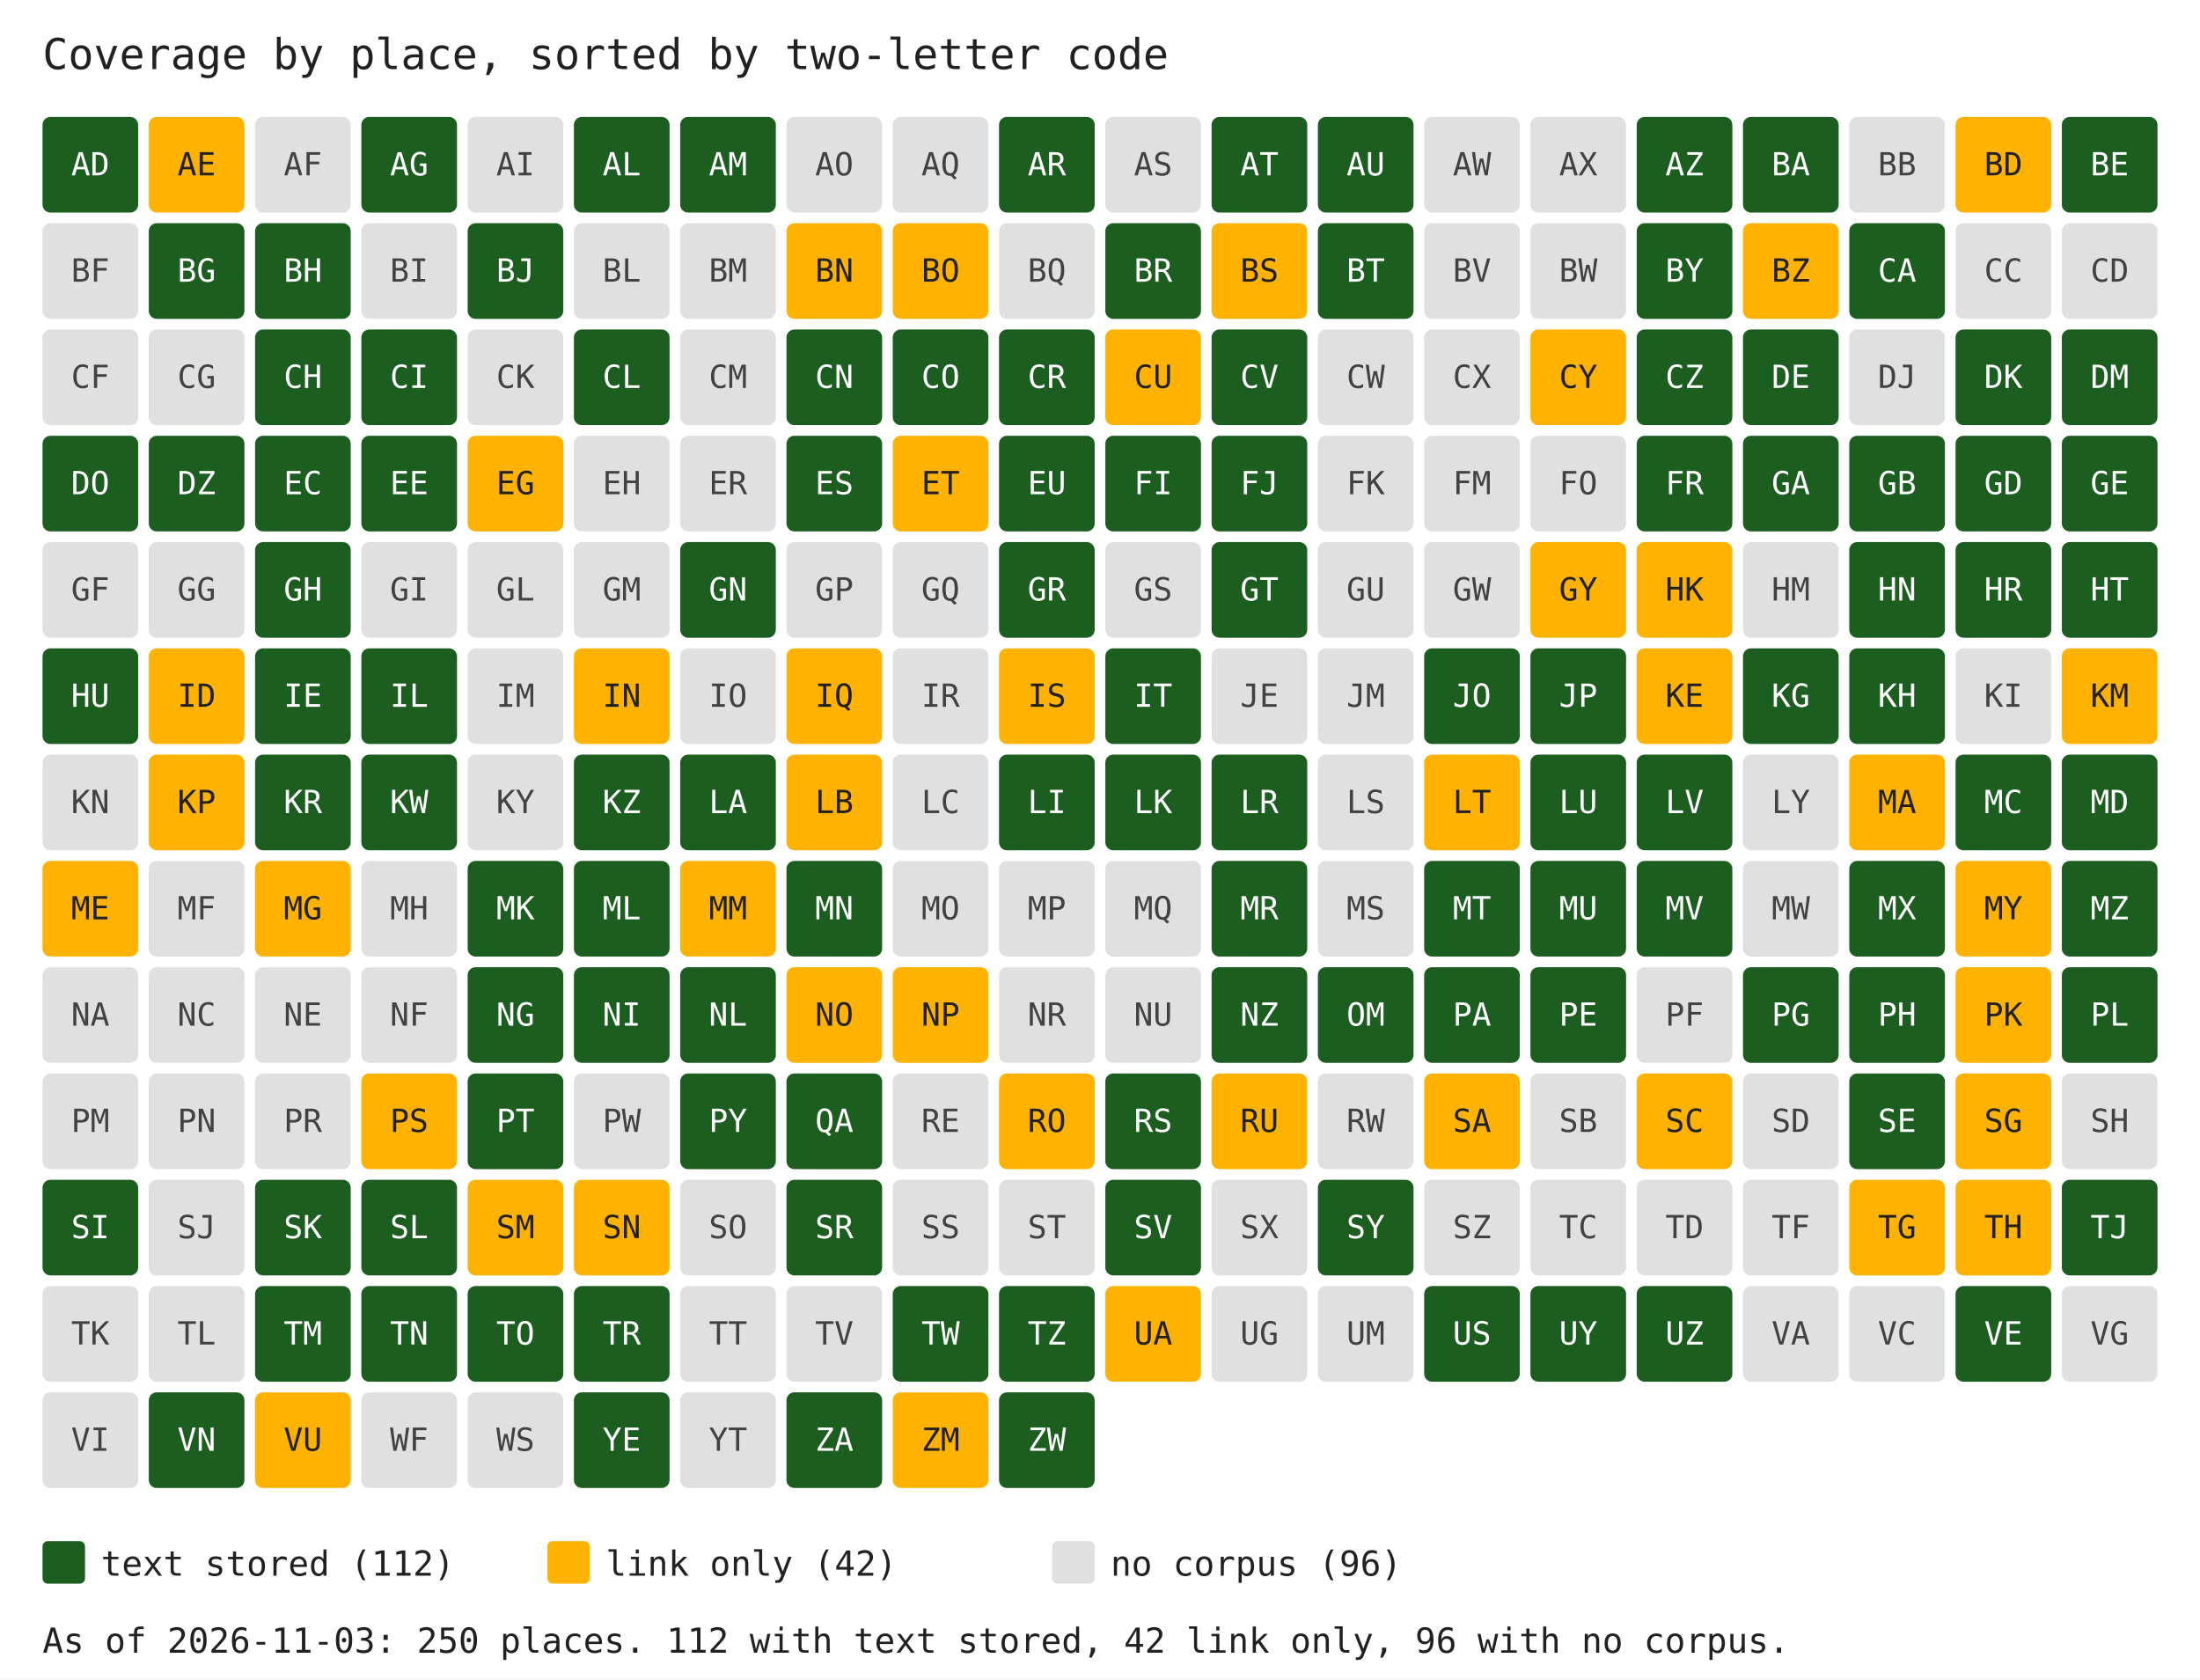
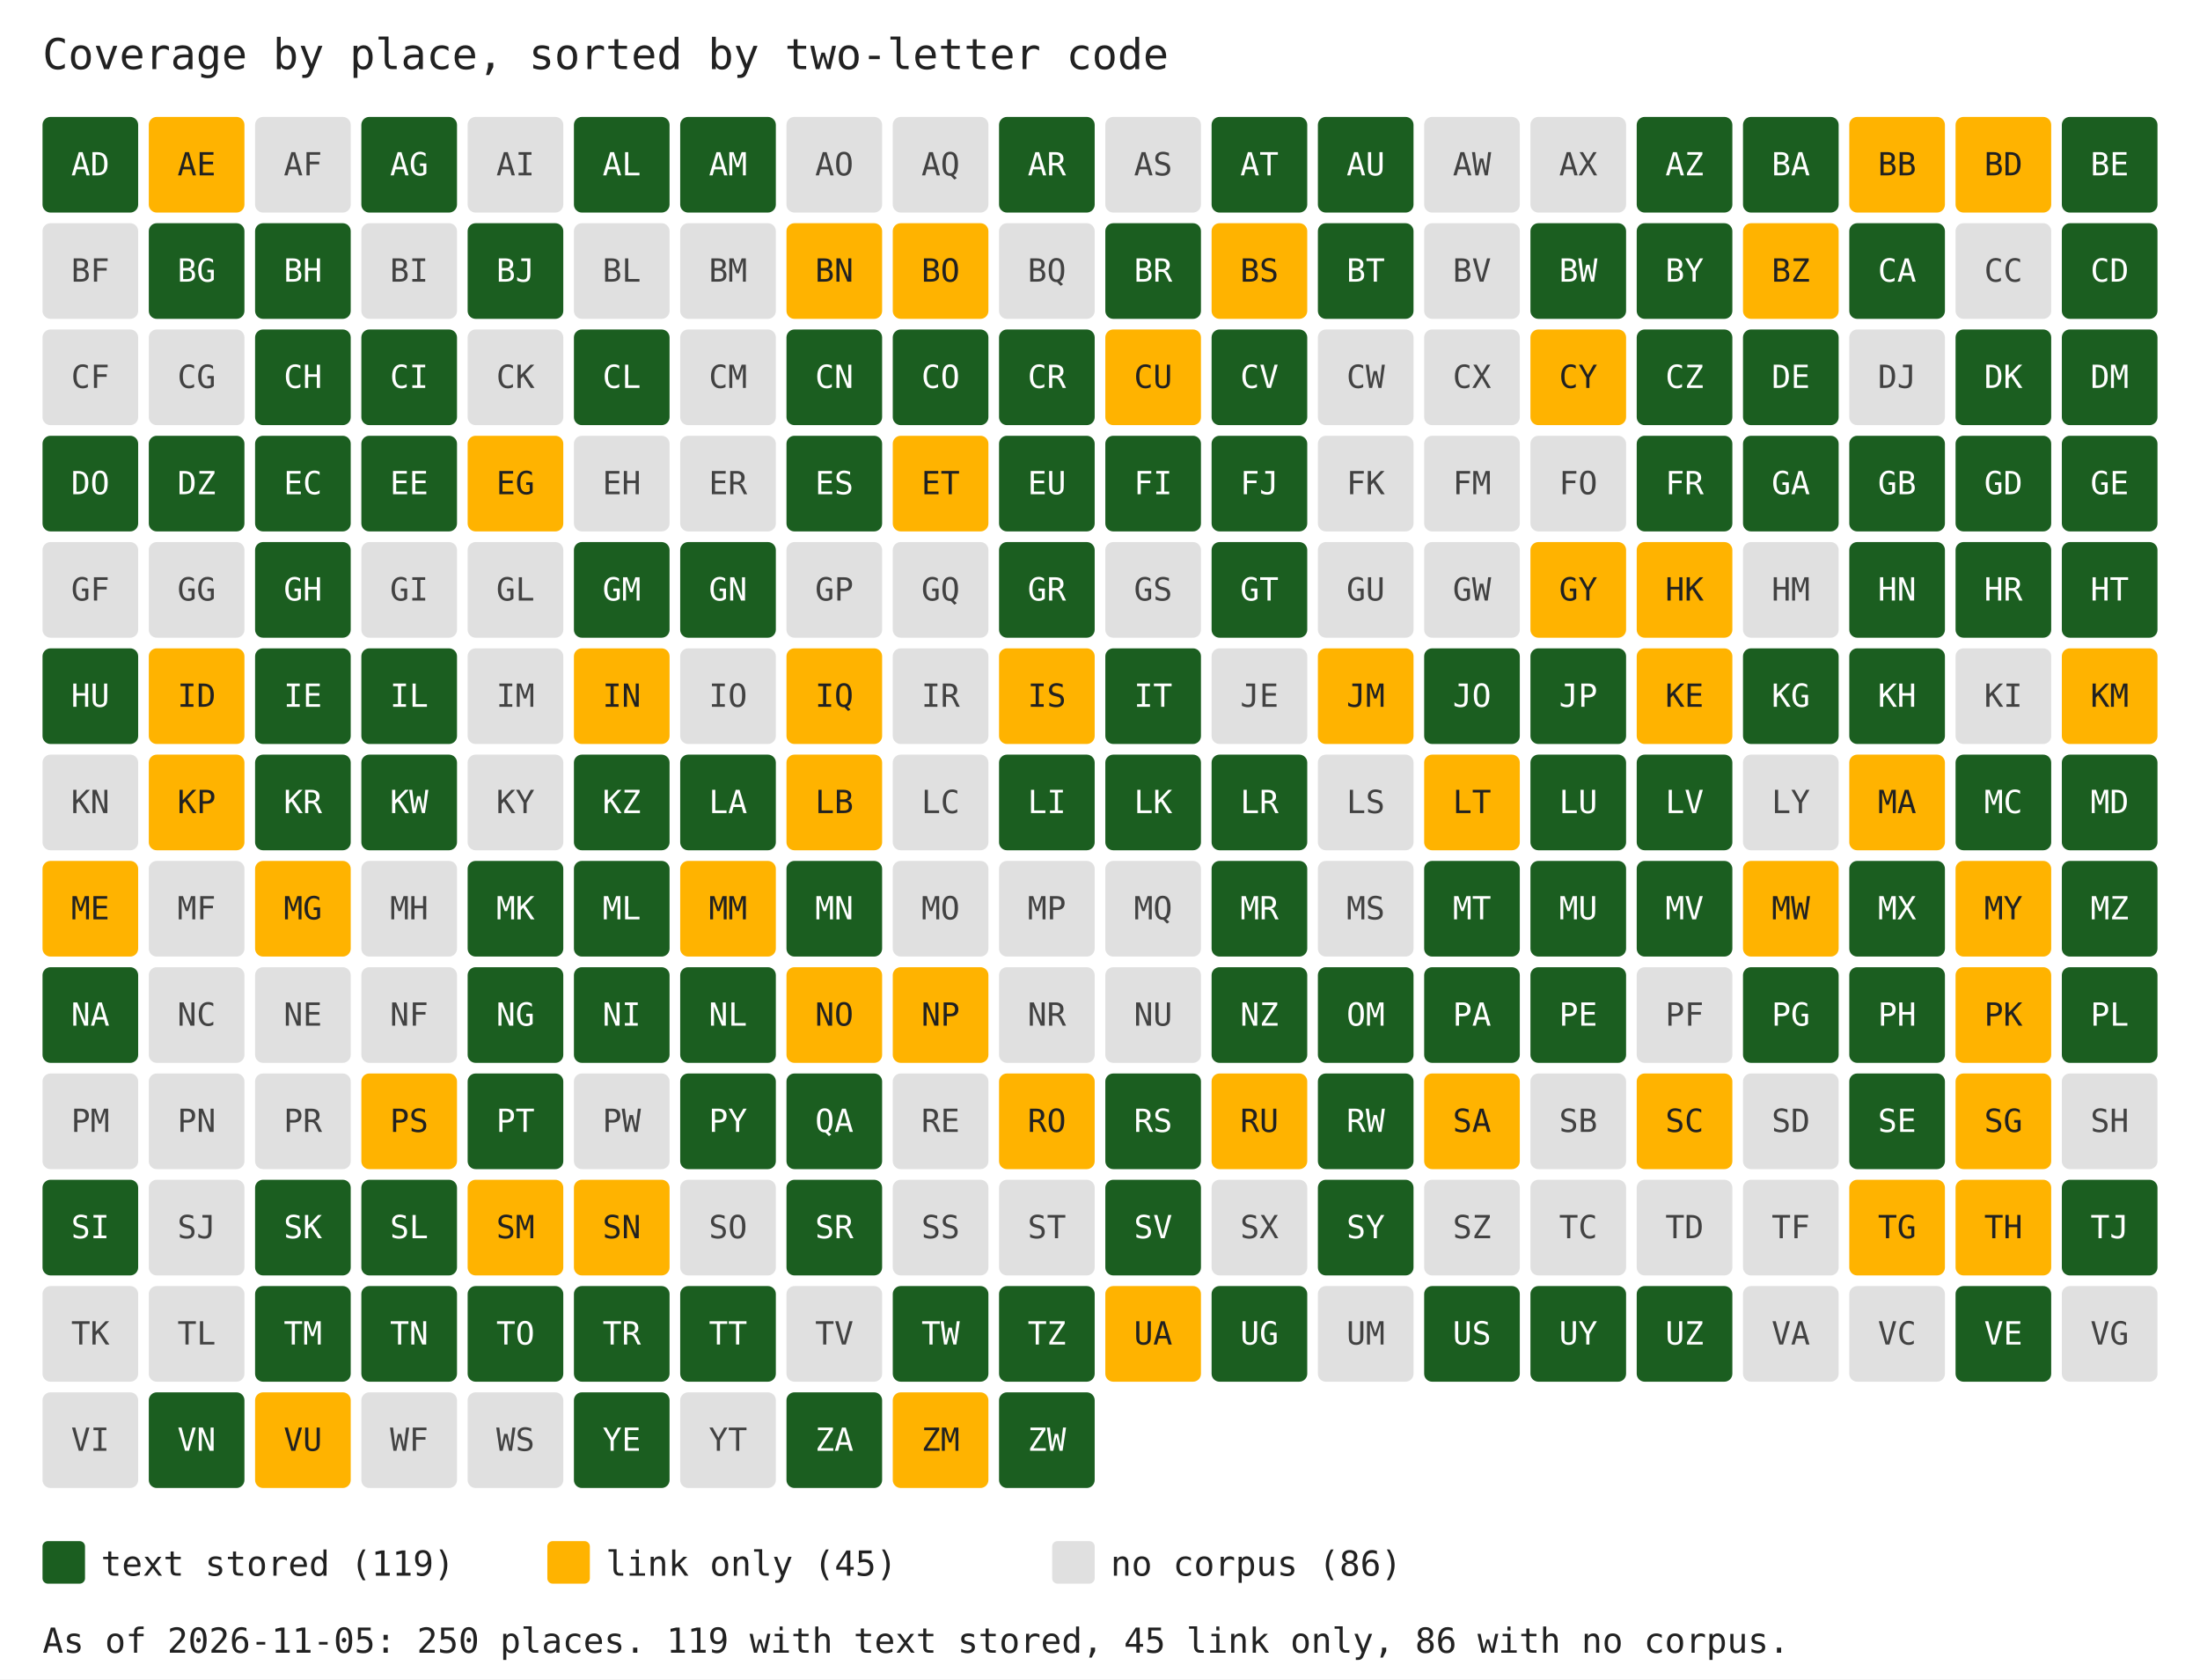
<svg xmlns="http://www.w3.org/2000/svg" width="828" height="632" viewBox="0 0 828 632" role="img" aria-labelledby="t d" font-family="monospace">
  <rect width="828" height="632" fill="#ffffff" />
  <text x="16" y="26" font-size="16" fill="#212121">Coverage by place, sorted by two-letter code</text>
  <rect x="16" y="44" width="36" height="36" rx="3" fill="#1b5e20" />
  <text x="34" y="66" font-size="12" text-anchor="middle" fill="#ffffff">AD</text>
  <rect x="56" y="44" width="36" height="36" rx="3" fill="#ffb300" />
  <text x="74" y="66" font-size="12" text-anchor="middle" fill="#212121">AE</text>
  <rect x="96" y="44" width="36" height="36" rx="3" fill="#e0e0e0" />
  <text x="114" y="66" font-size="12" text-anchor="middle" fill="#424242">AF</text>
  <rect x="136" y="44" width="36" height="36" rx="3" fill="#1b5e20" />
  <text x="154" y="66" font-size="12" text-anchor="middle" fill="#ffffff">AG</text>
  <rect x="176" y="44" width="36" height="36" rx="3" fill="#e0e0e0" />
  <text x="194" y="66" font-size="12" text-anchor="middle" fill="#424242">AI</text>
  <rect x="216" y="44" width="36" height="36" rx="3" fill="#1b5e20" />
  <text x="234" y="66" font-size="12" text-anchor="middle" fill="#ffffff">AL</text>
  <rect x="256" y="44" width="36" height="36" rx="3" fill="#1b5e20" />
  <text x="274" y="66" font-size="12" text-anchor="middle" fill="#ffffff">AM</text>
  <rect x="296" y="44" width="36" height="36" rx="3" fill="#e0e0e0" />
  <text x="314" y="66" font-size="12" text-anchor="middle" fill="#424242">AO</text>
  <rect x="336" y="44" width="36" height="36" rx="3" fill="#e0e0e0" />
  <text x="354" y="66" font-size="12" text-anchor="middle" fill="#424242">AQ</text>
  <rect x="376" y="44" width="36" height="36" rx="3" fill="#1b5e20" />
  <text x="394" y="66" font-size="12" text-anchor="middle" fill="#ffffff">AR</text>
  <rect x="416" y="44" width="36" height="36" rx="3" fill="#e0e0e0" />
  <text x="434" y="66" font-size="12" text-anchor="middle" fill="#424242">AS</text>
  <rect x="456" y="44" width="36" height="36" rx="3" fill="#1b5e20" />
  <text x="474" y="66" font-size="12" text-anchor="middle" fill="#ffffff">AT</text>
  <rect x="496" y="44" width="36" height="36" rx="3" fill="#1b5e20" />
  <text x="514" y="66" font-size="12" text-anchor="middle" fill="#ffffff">AU</text>
  <rect x="536" y="44" width="36" height="36" rx="3" fill="#e0e0e0" />
  <text x="554" y="66" font-size="12" text-anchor="middle" fill="#424242">AW</text>
  <rect x="576" y="44" width="36" height="36" rx="3" fill="#e0e0e0" />
  <text x="594" y="66" font-size="12" text-anchor="middle" fill="#424242">AX</text>
  <rect x="616" y="44" width="36" height="36" rx="3" fill="#1b5e20" />
  <text x="634" y="66" font-size="12" text-anchor="middle" fill="#ffffff">AZ</text>
  <rect x="656" y="44" width="36" height="36" rx="3" fill="#1b5e20" />
  <text x="674" y="66" font-size="12" text-anchor="middle" fill="#ffffff">BA</text>
-   <rect x="696" y="44" width="36" height="36" rx="3" fill="#e0e0e0" />
-   <text x="714" y="66" font-size="12" text-anchor="middle" fill="#424242">BB</text>
+   <rect x="696" y="44" width="36" height="36" rx="3" fill="#ffb300" />
+   <text x="714" y="66" font-size="12" text-anchor="middle" fill="#212121">BB</text>
  <rect x="736" y="44" width="36" height="36" rx="3" fill="#ffb300" />
  <text x="754" y="66" font-size="12" text-anchor="middle" fill="#212121">BD</text>
  <rect x="776" y="44" width="36" height="36" rx="3" fill="#1b5e20" />
  <text x="794" y="66" font-size="12" text-anchor="middle" fill="#ffffff">BE</text>
  <rect x="16" y="84" width="36" height="36" rx="3" fill="#e0e0e0" />
  <text x="34" y="106" font-size="12" text-anchor="middle" fill="#424242">BF</text>
  <rect x="56" y="84" width="36" height="36" rx="3" fill="#1b5e20" />
  <text x="74" y="106" font-size="12" text-anchor="middle" fill="#ffffff">BG</text>
  <rect x="96" y="84" width="36" height="36" rx="3" fill="#1b5e20" />
  <text x="114" y="106" font-size="12" text-anchor="middle" fill="#ffffff">BH</text>
  <rect x="136" y="84" width="36" height="36" rx="3" fill="#e0e0e0" />
  <text x="154" y="106" font-size="12" text-anchor="middle" fill="#424242">BI</text>
  <rect x="176" y="84" width="36" height="36" rx="3" fill="#1b5e20" />
  <text x="194" y="106" font-size="12" text-anchor="middle" fill="#ffffff">BJ</text>
  <rect x="216" y="84" width="36" height="36" rx="3" fill="#e0e0e0" />
  <text x="234" y="106" font-size="12" text-anchor="middle" fill="#424242">BL</text>
  <rect x="256" y="84" width="36" height="36" rx="3" fill="#e0e0e0" />
  <text x="274" y="106" font-size="12" text-anchor="middle" fill="#424242">BM</text>
  <rect x="296" y="84" width="36" height="36" rx="3" fill="#ffb300" />
  <text x="314" y="106" font-size="12" text-anchor="middle" fill="#212121">BN</text>
  <rect x="336" y="84" width="36" height="36" rx="3" fill="#ffb300" />
  <text x="354" y="106" font-size="12" text-anchor="middle" fill="#212121">BO</text>
  <rect x="376" y="84" width="36" height="36" rx="3" fill="#e0e0e0" />
  <text x="394" y="106" font-size="12" text-anchor="middle" fill="#424242">BQ</text>
  <rect x="416" y="84" width="36" height="36" rx="3" fill="#1b5e20" />
  <text x="434" y="106" font-size="12" text-anchor="middle" fill="#ffffff">BR</text>
  <rect x="456" y="84" width="36" height="36" rx="3" fill="#ffb300" />
  <text x="474" y="106" font-size="12" text-anchor="middle" fill="#212121">BS</text>
  <rect x="496" y="84" width="36" height="36" rx="3" fill="#1b5e20" />
  <text x="514" y="106" font-size="12" text-anchor="middle" fill="#ffffff">BT</text>
  <rect x="536" y="84" width="36" height="36" rx="3" fill="#e0e0e0" />
  <text x="554" y="106" font-size="12" text-anchor="middle" fill="#424242">BV</text>
-   <rect x="576" y="84" width="36" height="36" rx="3" fill="#e0e0e0" />
-   <text x="594" y="106" font-size="12" text-anchor="middle" fill="#424242">BW</text>
+   <rect x="576" y="84" width="36" height="36" rx="3" fill="#1b5e20" />
+   <text x="594" y="106" font-size="12" text-anchor="middle" fill="#ffffff">BW</text>
  <rect x="616" y="84" width="36" height="36" rx="3" fill="#1b5e20" />
  <text x="634" y="106" font-size="12" text-anchor="middle" fill="#ffffff">BY</text>
  <rect x="656" y="84" width="36" height="36" rx="3" fill="#ffb300" />
  <text x="674" y="106" font-size="12" text-anchor="middle" fill="#212121">BZ</text>
  <rect x="696" y="84" width="36" height="36" rx="3" fill="#1b5e20" />
  <text x="714" y="106" font-size="12" text-anchor="middle" fill="#ffffff">CA</text>
  <rect x="736" y="84" width="36" height="36" rx="3" fill="#e0e0e0" />
  <text x="754" y="106" font-size="12" text-anchor="middle" fill="#424242">CC</text>
-   <rect x="776" y="84" width="36" height="36" rx="3" fill="#e0e0e0" />
-   <text x="794" y="106" font-size="12" text-anchor="middle" fill="#424242">CD</text>
+   <rect x="776" y="84" width="36" height="36" rx="3" fill="#1b5e20" />
+   <text x="794" y="106" font-size="12" text-anchor="middle" fill="#ffffff">CD</text>
  <rect x="16" y="124" width="36" height="36" rx="3" fill="#e0e0e0" />
  <text x="34" y="146" font-size="12" text-anchor="middle" fill="#424242">CF</text>
  <rect x="56" y="124" width="36" height="36" rx="3" fill="#e0e0e0" />
  <text x="74" y="146" font-size="12" text-anchor="middle" fill="#424242">CG</text>
  <rect x="96" y="124" width="36" height="36" rx="3" fill="#1b5e20" />
  <text x="114" y="146" font-size="12" text-anchor="middle" fill="#ffffff">CH</text>
  <rect x="136" y="124" width="36" height="36" rx="3" fill="#1b5e20" />
  <text x="154" y="146" font-size="12" text-anchor="middle" fill="#ffffff">CI</text>
  <rect x="176" y="124" width="36" height="36" rx="3" fill="#e0e0e0" />
  <text x="194" y="146" font-size="12" text-anchor="middle" fill="#424242">CK</text>
  <rect x="216" y="124" width="36" height="36" rx="3" fill="#1b5e20" />
  <text x="234" y="146" font-size="12" text-anchor="middle" fill="#ffffff">CL</text>
  <rect x="256" y="124" width="36" height="36" rx="3" fill="#e0e0e0" />
  <text x="274" y="146" font-size="12" text-anchor="middle" fill="#424242">CM</text>
  <rect x="296" y="124" width="36" height="36" rx="3" fill="#1b5e20" />
  <text x="314" y="146" font-size="12" text-anchor="middle" fill="#ffffff">CN</text>
  <rect x="336" y="124" width="36" height="36" rx="3" fill="#1b5e20" />
  <text x="354" y="146" font-size="12" text-anchor="middle" fill="#ffffff">CO</text>
  <rect x="376" y="124" width="36" height="36" rx="3" fill="#1b5e20" />
  <text x="394" y="146" font-size="12" text-anchor="middle" fill="#ffffff">CR</text>
  <rect x="416" y="124" width="36" height="36" rx="3" fill="#ffb300" />
  <text x="434" y="146" font-size="12" text-anchor="middle" fill="#212121">CU</text>
  <rect x="456" y="124" width="36" height="36" rx="3" fill="#1b5e20" />
  <text x="474" y="146" font-size="12" text-anchor="middle" fill="#ffffff">CV</text>
  <rect x="496" y="124" width="36" height="36" rx="3" fill="#e0e0e0" />
  <text x="514" y="146" font-size="12" text-anchor="middle" fill="#424242">CW</text>
  <rect x="536" y="124" width="36" height="36" rx="3" fill="#e0e0e0" />
  <text x="554" y="146" font-size="12" text-anchor="middle" fill="#424242">CX</text>
  <rect x="576" y="124" width="36" height="36" rx="3" fill="#ffb300" />
  <text x="594" y="146" font-size="12" text-anchor="middle" fill="#212121">CY</text>
  <rect x="616" y="124" width="36" height="36" rx="3" fill="#1b5e20" />
  <text x="634" y="146" font-size="12" text-anchor="middle" fill="#ffffff">CZ</text>
  <rect x="656" y="124" width="36" height="36" rx="3" fill="#1b5e20" />
  <text x="674" y="146" font-size="12" text-anchor="middle" fill="#ffffff">DE</text>
  <rect x="696" y="124" width="36" height="36" rx="3" fill="#e0e0e0" />
  <text x="714" y="146" font-size="12" text-anchor="middle" fill="#424242">DJ</text>
  <rect x="736" y="124" width="36" height="36" rx="3" fill="#1b5e20" />
  <text x="754" y="146" font-size="12" text-anchor="middle" fill="#ffffff">DK</text>
  <rect x="776" y="124" width="36" height="36" rx="3" fill="#1b5e20" />
  <text x="794" y="146" font-size="12" text-anchor="middle" fill="#ffffff">DM</text>
  <rect x="16" y="164" width="36" height="36" rx="3" fill="#1b5e20" />
  <text x="34" y="186" font-size="12" text-anchor="middle" fill="#ffffff">DO</text>
  <rect x="56" y="164" width="36" height="36" rx="3" fill="#1b5e20" />
  <text x="74" y="186" font-size="12" text-anchor="middle" fill="#ffffff">DZ</text>
  <rect x="96" y="164" width="36" height="36" rx="3" fill="#1b5e20" />
  <text x="114" y="186" font-size="12" text-anchor="middle" fill="#ffffff">EC</text>
  <rect x="136" y="164" width="36" height="36" rx="3" fill="#1b5e20" />
  <text x="154" y="186" font-size="12" text-anchor="middle" fill="#ffffff">EE</text>
  <rect x="176" y="164" width="36" height="36" rx="3" fill="#ffb300" />
  <text x="194" y="186" font-size="12" text-anchor="middle" fill="#212121">EG</text>
  <rect x="216" y="164" width="36" height="36" rx="3" fill="#e0e0e0" />
  <text x="234" y="186" font-size="12" text-anchor="middle" fill="#424242">EH</text>
  <rect x="256" y="164" width="36" height="36" rx="3" fill="#e0e0e0" />
  <text x="274" y="186" font-size="12" text-anchor="middle" fill="#424242">ER</text>
  <rect x="296" y="164" width="36" height="36" rx="3" fill="#1b5e20" />
  <text x="314" y="186" font-size="12" text-anchor="middle" fill="#ffffff">ES</text>
  <rect x="336" y="164" width="36" height="36" rx="3" fill="#ffb300" />
  <text x="354" y="186" font-size="12" text-anchor="middle" fill="#212121">ET</text>
  <rect x="376" y="164" width="36" height="36" rx="3" fill="#1b5e20" />
  <text x="394" y="186" font-size="12" text-anchor="middle" fill="#ffffff">EU</text>
  <rect x="416" y="164" width="36" height="36" rx="3" fill="#1b5e20" />
  <text x="434" y="186" font-size="12" text-anchor="middle" fill="#ffffff">FI</text>
  <rect x="456" y="164" width="36" height="36" rx="3" fill="#1b5e20" />
  <text x="474" y="186" font-size="12" text-anchor="middle" fill="#ffffff">FJ</text>
  <rect x="496" y="164" width="36" height="36" rx="3" fill="#e0e0e0" />
  <text x="514" y="186" font-size="12" text-anchor="middle" fill="#424242">FK</text>
  <rect x="536" y="164" width="36" height="36" rx="3" fill="#e0e0e0" />
  <text x="554" y="186" font-size="12" text-anchor="middle" fill="#424242">FM</text>
  <rect x="576" y="164" width="36" height="36" rx="3" fill="#e0e0e0" />
  <text x="594" y="186" font-size="12" text-anchor="middle" fill="#424242">FO</text>
  <rect x="616" y="164" width="36" height="36" rx="3" fill="#1b5e20" />
  <text x="634" y="186" font-size="12" text-anchor="middle" fill="#ffffff">FR</text>
  <rect x="656" y="164" width="36" height="36" rx="3" fill="#1b5e20" />
  <text x="674" y="186" font-size="12" text-anchor="middle" fill="#ffffff">GA</text>
  <rect x="696" y="164" width="36" height="36" rx="3" fill="#1b5e20" />
  <text x="714" y="186" font-size="12" text-anchor="middle" fill="#ffffff">GB</text>
  <rect x="736" y="164" width="36" height="36" rx="3" fill="#1b5e20" />
  <text x="754" y="186" font-size="12" text-anchor="middle" fill="#ffffff">GD</text>
  <rect x="776" y="164" width="36" height="36" rx="3" fill="#1b5e20" />
  <text x="794" y="186" font-size="12" text-anchor="middle" fill="#ffffff">GE</text>
  <rect x="16" y="204" width="36" height="36" rx="3" fill="#e0e0e0" />
  <text x="34" y="226" font-size="12" text-anchor="middle" fill="#424242">GF</text>
  <rect x="56" y="204" width="36" height="36" rx="3" fill="#e0e0e0" />
  <text x="74" y="226" font-size="12" text-anchor="middle" fill="#424242">GG</text>
  <rect x="96" y="204" width="36" height="36" rx="3" fill="#1b5e20" />
  <text x="114" y="226" font-size="12" text-anchor="middle" fill="#ffffff">GH</text>
  <rect x="136" y="204" width="36" height="36" rx="3" fill="#e0e0e0" />
  <text x="154" y="226" font-size="12" text-anchor="middle" fill="#424242">GI</text>
  <rect x="176" y="204" width="36" height="36" rx="3" fill="#e0e0e0" />
  <text x="194" y="226" font-size="12" text-anchor="middle" fill="#424242">GL</text>
-   <rect x="216" y="204" width="36" height="36" rx="3" fill="#e0e0e0" />
-   <text x="234" y="226" font-size="12" text-anchor="middle" fill="#424242">GM</text>
+   <rect x="216" y="204" width="36" height="36" rx="3" fill="#1b5e20" />
+   <text x="234" y="226" font-size="12" text-anchor="middle" fill="#ffffff">GM</text>
  <rect x="256" y="204" width="36" height="36" rx="3" fill="#1b5e20" />
  <text x="274" y="226" font-size="12" text-anchor="middle" fill="#ffffff">GN</text>
  <rect x="296" y="204" width="36" height="36" rx="3" fill="#e0e0e0" />
  <text x="314" y="226" font-size="12" text-anchor="middle" fill="#424242">GP</text>
  <rect x="336" y="204" width="36" height="36" rx="3" fill="#e0e0e0" />
  <text x="354" y="226" font-size="12" text-anchor="middle" fill="#424242">GQ</text>
  <rect x="376" y="204" width="36" height="36" rx="3" fill="#1b5e20" />
  <text x="394" y="226" font-size="12" text-anchor="middle" fill="#ffffff">GR</text>
  <rect x="416" y="204" width="36" height="36" rx="3" fill="#e0e0e0" />
  <text x="434" y="226" font-size="12" text-anchor="middle" fill="#424242">GS</text>
  <rect x="456" y="204" width="36" height="36" rx="3" fill="#1b5e20" />
  <text x="474" y="226" font-size="12" text-anchor="middle" fill="#ffffff">GT</text>
  <rect x="496" y="204" width="36" height="36" rx="3" fill="#e0e0e0" />
  <text x="514" y="226" font-size="12" text-anchor="middle" fill="#424242">GU</text>
  <rect x="536" y="204" width="36" height="36" rx="3" fill="#e0e0e0" />
  <text x="554" y="226" font-size="12" text-anchor="middle" fill="#424242">GW</text>
  <rect x="576" y="204" width="36" height="36" rx="3" fill="#ffb300" />
  <text x="594" y="226" font-size="12" text-anchor="middle" fill="#212121">GY</text>
  <rect x="616" y="204" width="36" height="36" rx="3" fill="#ffb300" />
  <text x="634" y="226" font-size="12" text-anchor="middle" fill="#212121">HK</text>
  <rect x="656" y="204" width="36" height="36" rx="3" fill="#e0e0e0" />
  <text x="674" y="226" font-size="12" text-anchor="middle" fill="#424242">HM</text>
  <rect x="696" y="204" width="36" height="36" rx="3" fill="#1b5e20" />
  <text x="714" y="226" font-size="12" text-anchor="middle" fill="#ffffff">HN</text>
  <rect x="736" y="204" width="36" height="36" rx="3" fill="#1b5e20" />
  <text x="754" y="226" font-size="12" text-anchor="middle" fill="#ffffff">HR</text>
  <rect x="776" y="204" width="36" height="36" rx="3" fill="#1b5e20" />
  <text x="794" y="226" font-size="12" text-anchor="middle" fill="#ffffff">HT</text>
  <rect x="16" y="244" width="36" height="36" rx="3" fill="#1b5e20" />
  <text x="34" y="266" font-size="12" text-anchor="middle" fill="#ffffff">HU</text>
  <rect x="56" y="244" width="36" height="36" rx="3" fill="#ffb300" />
  <text x="74" y="266" font-size="12" text-anchor="middle" fill="#212121">ID</text>
  <rect x="96" y="244" width="36" height="36" rx="3" fill="#1b5e20" />
  <text x="114" y="266" font-size="12" text-anchor="middle" fill="#ffffff">IE</text>
  <rect x="136" y="244" width="36" height="36" rx="3" fill="#1b5e20" />
  <text x="154" y="266" font-size="12" text-anchor="middle" fill="#ffffff">IL</text>
  <rect x="176" y="244" width="36" height="36" rx="3" fill="#e0e0e0" />
  <text x="194" y="266" font-size="12" text-anchor="middle" fill="#424242">IM</text>
  <rect x="216" y="244" width="36" height="36" rx="3" fill="#ffb300" />
  <text x="234" y="266" font-size="12" text-anchor="middle" fill="#212121">IN</text>
  <rect x="256" y="244" width="36" height="36" rx="3" fill="#e0e0e0" />
  <text x="274" y="266" font-size="12" text-anchor="middle" fill="#424242">IO</text>
  <rect x="296" y="244" width="36" height="36" rx="3" fill="#ffb300" />
  <text x="314" y="266" font-size="12" text-anchor="middle" fill="#212121">IQ</text>
  <rect x="336" y="244" width="36" height="36" rx="3" fill="#e0e0e0" />
  <text x="354" y="266" font-size="12" text-anchor="middle" fill="#424242">IR</text>
  <rect x="376" y="244" width="36" height="36" rx="3" fill="#ffb300" />
  <text x="394" y="266" font-size="12" text-anchor="middle" fill="#212121">IS</text>
  <rect x="416" y="244" width="36" height="36" rx="3" fill="#1b5e20" />
  <text x="434" y="266" font-size="12" text-anchor="middle" fill="#ffffff">IT</text>
  <rect x="456" y="244" width="36" height="36" rx="3" fill="#e0e0e0" />
  <text x="474" y="266" font-size="12" text-anchor="middle" fill="#424242">JE</text>
-   <rect x="496" y="244" width="36" height="36" rx="3" fill="#e0e0e0" />
-   <text x="514" y="266" font-size="12" text-anchor="middle" fill="#424242">JM</text>
+   <rect x="496" y="244" width="36" height="36" rx="3" fill="#ffb300" />
+   <text x="514" y="266" font-size="12" text-anchor="middle" fill="#212121">JM</text>
  <rect x="536" y="244" width="36" height="36" rx="3" fill="#1b5e20" />
  <text x="554" y="266" font-size="12" text-anchor="middle" fill="#ffffff">JO</text>
  <rect x="576" y="244" width="36" height="36" rx="3" fill="#1b5e20" />
  <text x="594" y="266" font-size="12" text-anchor="middle" fill="#ffffff">JP</text>
  <rect x="616" y="244" width="36" height="36" rx="3" fill="#ffb300" />
  <text x="634" y="266" font-size="12" text-anchor="middle" fill="#212121">KE</text>
  <rect x="656" y="244" width="36" height="36" rx="3" fill="#1b5e20" />
  <text x="674" y="266" font-size="12" text-anchor="middle" fill="#ffffff">KG</text>
  <rect x="696" y="244" width="36" height="36" rx="3" fill="#1b5e20" />
  <text x="714" y="266" font-size="12" text-anchor="middle" fill="#ffffff">KH</text>
  <rect x="736" y="244" width="36" height="36" rx="3" fill="#e0e0e0" />
  <text x="754" y="266" font-size="12" text-anchor="middle" fill="#424242">KI</text>
  <rect x="776" y="244" width="36" height="36" rx="3" fill="#ffb300" />
  <text x="794" y="266" font-size="12" text-anchor="middle" fill="#212121">KM</text>
  <rect x="16" y="284" width="36" height="36" rx="3" fill="#e0e0e0" />
  <text x="34" y="306" font-size="12" text-anchor="middle" fill="#424242">KN</text>
  <rect x="56" y="284" width="36" height="36" rx="3" fill="#ffb300" />
  <text x="74" y="306" font-size="12" text-anchor="middle" fill="#212121">KP</text>
  <rect x="96" y="284" width="36" height="36" rx="3" fill="#1b5e20" />
  <text x="114" y="306" font-size="12" text-anchor="middle" fill="#ffffff">KR</text>
  <rect x="136" y="284" width="36" height="36" rx="3" fill="#1b5e20" />
  <text x="154" y="306" font-size="12" text-anchor="middle" fill="#ffffff">KW</text>
  <rect x="176" y="284" width="36" height="36" rx="3" fill="#e0e0e0" />
  <text x="194" y="306" font-size="12" text-anchor="middle" fill="#424242">KY</text>
  <rect x="216" y="284" width="36" height="36" rx="3" fill="#1b5e20" />
  <text x="234" y="306" font-size="12" text-anchor="middle" fill="#ffffff">KZ</text>
  <rect x="256" y="284" width="36" height="36" rx="3" fill="#1b5e20" />
  <text x="274" y="306" font-size="12" text-anchor="middle" fill="#ffffff">LA</text>
  <rect x="296" y="284" width="36" height="36" rx="3" fill="#ffb300" />
  <text x="314" y="306" font-size="12" text-anchor="middle" fill="#212121">LB</text>
  <rect x="336" y="284" width="36" height="36" rx="3" fill="#e0e0e0" />
  <text x="354" y="306" font-size="12" text-anchor="middle" fill="#424242">LC</text>
  <rect x="376" y="284" width="36" height="36" rx="3" fill="#1b5e20" />
  <text x="394" y="306" font-size="12" text-anchor="middle" fill="#ffffff">LI</text>
  <rect x="416" y="284" width="36" height="36" rx="3" fill="#1b5e20" />
  <text x="434" y="306" font-size="12" text-anchor="middle" fill="#ffffff">LK</text>
  <rect x="456" y="284" width="36" height="36" rx="3" fill="#1b5e20" />
  <text x="474" y="306" font-size="12" text-anchor="middle" fill="#ffffff">LR</text>
  <rect x="496" y="284" width="36" height="36" rx="3" fill="#e0e0e0" />
  <text x="514" y="306" font-size="12" text-anchor="middle" fill="#424242">LS</text>
  <rect x="536" y="284" width="36" height="36" rx="3" fill="#ffb300" />
  <text x="554" y="306" font-size="12" text-anchor="middle" fill="#212121">LT</text>
  <rect x="576" y="284" width="36" height="36" rx="3" fill="#1b5e20" />
  <text x="594" y="306" font-size="12" text-anchor="middle" fill="#ffffff">LU</text>
  <rect x="616" y="284" width="36" height="36" rx="3" fill="#1b5e20" />
  <text x="634" y="306" font-size="12" text-anchor="middle" fill="#ffffff">LV</text>
  <rect x="656" y="284" width="36" height="36" rx="3" fill="#e0e0e0" />
  <text x="674" y="306" font-size="12" text-anchor="middle" fill="#424242">LY</text>
  <rect x="696" y="284" width="36" height="36" rx="3" fill="#ffb300" />
  <text x="714" y="306" font-size="12" text-anchor="middle" fill="#212121">MA</text>
  <rect x="736" y="284" width="36" height="36" rx="3" fill="#1b5e20" />
  <text x="754" y="306" font-size="12" text-anchor="middle" fill="#ffffff">MC</text>
  <rect x="776" y="284" width="36" height="36" rx="3" fill="#1b5e20" />
  <text x="794" y="306" font-size="12" text-anchor="middle" fill="#ffffff">MD</text>
  <rect x="16" y="324" width="36" height="36" rx="3" fill="#ffb300" />
  <text x="34" y="346" font-size="12" text-anchor="middle" fill="#212121">ME</text>
  <rect x="56" y="324" width="36" height="36" rx="3" fill="#e0e0e0" />
  <text x="74" y="346" font-size="12" text-anchor="middle" fill="#424242">MF</text>
  <rect x="96" y="324" width="36" height="36" rx="3" fill="#ffb300" />
  <text x="114" y="346" font-size="12" text-anchor="middle" fill="#212121">MG</text>
  <rect x="136" y="324" width="36" height="36" rx="3" fill="#e0e0e0" />
  <text x="154" y="346" font-size="12" text-anchor="middle" fill="#424242">MH</text>
  <rect x="176" y="324" width="36" height="36" rx="3" fill="#1b5e20" />
  <text x="194" y="346" font-size="12" text-anchor="middle" fill="#ffffff">MK</text>
  <rect x="216" y="324" width="36" height="36" rx="3" fill="#1b5e20" />
  <text x="234" y="346" font-size="12" text-anchor="middle" fill="#ffffff">ML</text>
  <rect x="256" y="324" width="36" height="36" rx="3" fill="#ffb300" />
  <text x="274" y="346" font-size="12" text-anchor="middle" fill="#212121">MM</text>
  <rect x="296" y="324" width="36" height="36" rx="3" fill="#1b5e20" />
  <text x="314" y="346" font-size="12" text-anchor="middle" fill="#ffffff">MN</text>
  <rect x="336" y="324" width="36" height="36" rx="3" fill="#e0e0e0" />
  <text x="354" y="346" font-size="12" text-anchor="middle" fill="#424242">MO</text>
  <rect x="376" y="324" width="36" height="36" rx="3" fill="#e0e0e0" />
  <text x="394" y="346" font-size="12" text-anchor="middle" fill="#424242">MP</text>
  <rect x="416" y="324" width="36" height="36" rx="3" fill="#e0e0e0" />
  <text x="434" y="346" font-size="12" text-anchor="middle" fill="#424242">MQ</text>
  <rect x="456" y="324" width="36" height="36" rx="3" fill="#1b5e20" />
  <text x="474" y="346" font-size="12" text-anchor="middle" fill="#ffffff">MR</text>
  <rect x="496" y="324" width="36" height="36" rx="3" fill="#e0e0e0" />
  <text x="514" y="346" font-size="12" text-anchor="middle" fill="#424242">MS</text>
  <rect x="536" y="324" width="36" height="36" rx="3" fill="#1b5e20" />
  <text x="554" y="346" font-size="12" text-anchor="middle" fill="#ffffff">MT</text>
  <rect x="576" y="324" width="36" height="36" rx="3" fill="#1b5e20" />
  <text x="594" y="346" font-size="12" text-anchor="middle" fill="#ffffff">MU</text>
  <rect x="616" y="324" width="36" height="36" rx="3" fill="#1b5e20" />
  <text x="634" y="346" font-size="12" text-anchor="middle" fill="#ffffff">MV</text>
-   <rect x="656" y="324" width="36" height="36" rx="3" fill="#e0e0e0" />
-   <text x="674" y="346" font-size="12" text-anchor="middle" fill="#424242">MW</text>
+   <rect x="656" y="324" width="36" height="36" rx="3" fill="#ffb300" />
+   <text x="674" y="346" font-size="12" text-anchor="middle" fill="#212121">MW</text>
  <rect x="696" y="324" width="36" height="36" rx="3" fill="#1b5e20" />
  <text x="714" y="346" font-size="12" text-anchor="middle" fill="#ffffff">MX</text>
  <rect x="736" y="324" width="36" height="36" rx="3" fill="#ffb300" />
  <text x="754" y="346" font-size="12" text-anchor="middle" fill="#212121">MY</text>
  <rect x="776" y="324" width="36" height="36" rx="3" fill="#1b5e20" />
  <text x="794" y="346" font-size="12" text-anchor="middle" fill="#ffffff">MZ</text>
-   <rect x="16" y="364" width="36" height="36" rx="3" fill="#e0e0e0" />
-   <text x="34" y="386" font-size="12" text-anchor="middle" fill="#424242">NA</text>
+   <rect x="16" y="364" width="36" height="36" rx="3" fill="#1b5e20" />
+   <text x="34" y="386" font-size="12" text-anchor="middle" fill="#ffffff">NA</text>
  <rect x="56" y="364" width="36" height="36" rx="3" fill="#e0e0e0" />
  <text x="74" y="386" font-size="12" text-anchor="middle" fill="#424242">NC</text>
  <rect x="96" y="364" width="36" height="36" rx="3" fill="#e0e0e0" />
  <text x="114" y="386" font-size="12" text-anchor="middle" fill="#424242">NE</text>
  <rect x="136" y="364" width="36" height="36" rx="3" fill="#e0e0e0" />
  <text x="154" y="386" font-size="12" text-anchor="middle" fill="#424242">NF</text>
  <rect x="176" y="364" width="36" height="36" rx="3" fill="#1b5e20" />
  <text x="194" y="386" font-size="12" text-anchor="middle" fill="#ffffff">NG</text>
  <rect x="216" y="364" width="36" height="36" rx="3" fill="#1b5e20" />
  <text x="234" y="386" font-size="12" text-anchor="middle" fill="#ffffff">NI</text>
  <rect x="256" y="364" width="36" height="36" rx="3" fill="#1b5e20" />
  <text x="274" y="386" font-size="12" text-anchor="middle" fill="#ffffff">NL</text>
  <rect x="296" y="364" width="36" height="36" rx="3" fill="#ffb300" />
  <text x="314" y="386" font-size="12" text-anchor="middle" fill="#212121">NO</text>
  <rect x="336" y="364" width="36" height="36" rx="3" fill="#ffb300" />
  <text x="354" y="386" font-size="12" text-anchor="middle" fill="#212121">NP</text>
  <rect x="376" y="364" width="36" height="36" rx="3" fill="#e0e0e0" />
  <text x="394" y="386" font-size="12" text-anchor="middle" fill="#424242">NR</text>
  <rect x="416" y="364" width="36" height="36" rx="3" fill="#e0e0e0" />
  <text x="434" y="386" font-size="12" text-anchor="middle" fill="#424242">NU</text>
  <rect x="456" y="364" width="36" height="36" rx="3" fill="#1b5e20" />
  <text x="474" y="386" font-size="12" text-anchor="middle" fill="#ffffff">NZ</text>
  <rect x="496" y="364" width="36" height="36" rx="3" fill="#1b5e20" />
  <text x="514" y="386" font-size="12" text-anchor="middle" fill="#ffffff">OM</text>
  <rect x="536" y="364" width="36" height="36" rx="3" fill="#1b5e20" />
  <text x="554" y="386" font-size="12" text-anchor="middle" fill="#ffffff">PA</text>
  <rect x="576" y="364" width="36" height="36" rx="3" fill="#1b5e20" />
  <text x="594" y="386" font-size="12" text-anchor="middle" fill="#ffffff">PE</text>
  <rect x="616" y="364" width="36" height="36" rx="3" fill="#e0e0e0" />
  <text x="634" y="386" font-size="12" text-anchor="middle" fill="#424242">PF</text>
  <rect x="656" y="364" width="36" height="36" rx="3" fill="#1b5e20" />
  <text x="674" y="386" font-size="12" text-anchor="middle" fill="#ffffff">PG</text>
  <rect x="696" y="364" width="36" height="36" rx="3" fill="#1b5e20" />
  <text x="714" y="386" font-size="12" text-anchor="middle" fill="#ffffff">PH</text>
  <rect x="736" y="364" width="36" height="36" rx="3" fill="#ffb300" />
  <text x="754" y="386" font-size="12" text-anchor="middle" fill="#212121">PK</text>
  <rect x="776" y="364" width="36" height="36" rx="3" fill="#1b5e20" />
  <text x="794" y="386" font-size="12" text-anchor="middle" fill="#ffffff">PL</text>
  <rect x="16" y="404" width="36" height="36" rx="3" fill="#e0e0e0" />
  <text x="34" y="426" font-size="12" text-anchor="middle" fill="#424242">PM</text>
  <rect x="56" y="404" width="36" height="36" rx="3" fill="#e0e0e0" />
  <text x="74" y="426" font-size="12" text-anchor="middle" fill="#424242">PN</text>
  <rect x="96" y="404" width="36" height="36" rx="3" fill="#e0e0e0" />
  <text x="114" y="426" font-size="12" text-anchor="middle" fill="#424242">PR</text>
  <rect x="136" y="404" width="36" height="36" rx="3" fill="#ffb300" />
  <text x="154" y="426" font-size="12" text-anchor="middle" fill="#212121">PS</text>
  <rect x="176" y="404" width="36" height="36" rx="3" fill="#1b5e20" />
  <text x="194" y="426" font-size="12" text-anchor="middle" fill="#ffffff">PT</text>
  <rect x="216" y="404" width="36" height="36" rx="3" fill="#e0e0e0" />
  <text x="234" y="426" font-size="12" text-anchor="middle" fill="#424242">PW</text>
  <rect x="256" y="404" width="36" height="36" rx="3" fill="#1b5e20" />
  <text x="274" y="426" font-size="12" text-anchor="middle" fill="#ffffff">PY</text>
  <rect x="296" y="404" width="36" height="36" rx="3" fill="#1b5e20" />
  <text x="314" y="426" font-size="12" text-anchor="middle" fill="#ffffff">QA</text>
  <rect x="336" y="404" width="36" height="36" rx="3" fill="#e0e0e0" />
  <text x="354" y="426" font-size="12" text-anchor="middle" fill="#424242">RE</text>
  <rect x="376" y="404" width="36" height="36" rx="3" fill="#ffb300" />
  <text x="394" y="426" font-size="12" text-anchor="middle" fill="#212121">RO</text>
  <rect x="416" y="404" width="36" height="36" rx="3" fill="#1b5e20" />
  <text x="434" y="426" font-size="12" text-anchor="middle" fill="#ffffff">RS</text>
  <rect x="456" y="404" width="36" height="36" rx="3" fill="#ffb300" />
  <text x="474" y="426" font-size="12" text-anchor="middle" fill="#212121">RU</text>
-   <rect x="496" y="404" width="36" height="36" rx="3" fill="#e0e0e0" />
-   <text x="514" y="426" font-size="12" text-anchor="middle" fill="#424242">RW</text>
+   <rect x="496" y="404" width="36" height="36" rx="3" fill="#1b5e20" />
+   <text x="514" y="426" font-size="12" text-anchor="middle" fill="#ffffff">RW</text>
  <rect x="536" y="404" width="36" height="36" rx="3" fill="#ffb300" />
  <text x="554" y="426" font-size="12" text-anchor="middle" fill="#212121">SA</text>
  <rect x="576" y="404" width="36" height="36" rx="3" fill="#e0e0e0" />
  <text x="594" y="426" font-size="12" text-anchor="middle" fill="#424242">SB</text>
  <rect x="616" y="404" width="36" height="36" rx="3" fill="#ffb300" />
  <text x="634" y="426" font-size="12" text-anchor="middle" fill="#212121">SC</text>
  <rect x="656" y="404" width="36" height="36" rx="3" fill="#e0e0e0" />
  <text x="674" y="426" font-size="12" text-anchor="middle" fill="#424242">SD</text>
  <rect x="696" y="404" width="36" height="36" rx="3" fill="#1b5e20" />
  <text x="714" y="426" font-size="12" text-anchor="middle" fill="#ffffff">SE</text>
  <rect x="736" y="404" width="36" height="36" rx="3" fill="#ffb300" />
  <text x="754" y="426" font-size="12" text-anchor="middle" fill="#212121">SG</text>
  <rect x="776" y="404" width="36" height="36" rx="3" fill="#e0e0e0" />
  <text x="794" y="426" font-size="12" text-anchor="middle" fill="#424242">SH</text>
  <rect x="16" y="444" width="36" height="36" rx="3" fill="#1b5e20" />
  <text x="34" y="466" font-size="12" text-anchor="middle" fill="#ffffff">SI</text>
  <rect x="56" y="444" width="36" height="36" rx="3" fill="#e0e0e0" />
  <text x="74" y="466" font-size="12" text-anchor="middle" fill="#424242">SJ</text>
  <rect x="96" y="444" width="36" height="36" rx="3" fill="#1b5e20" />
  <text x="114" y="466" font-size="12" text-anchor="middle" fill="#ffffff">SK</text>
  <rect x="136" y="444" width="36" height="36" rx="3" fill="#1b5e20" />
  <text x="154" y="466" font-size="12" text-anchor="middle" fill="#ffffff">SL</text>
  <rect x="176" y="444" width="36" height="36" rx="3" fill="#ffb300" />
  <text x="194" y="466" font-size="12" text-anchor="middle" fill="#212121">SM</text>
  <rect x="216" y="444" width="36" height="36" rx="3" fill="#ffb300" />
  <text x="234" y="466" font-size="12" text-anchor="middle" fill="#212121">SN</text>
  <rect x="256" y="444" width="36" height="36" rx="3" fill="#e0e0e0" />
  <text x="274" y="466" font-size="12" text-anchor="middle" fill="#424242">SO</text>
  <rect x="296" y="444" width="36" height="36" rx="3" fill="#1b5e20" />
  <text x="314" y="466" font-size="12" text-anchor="middle" fill="#ffffff">SR</text>
  <rect x="336" y="444" width="36" height="36" rx="3" fill="#e0e0e0" />
  <text x="354" y="466" font-size="12" text-anchor="middle" fill="#424242">SS</text>
  <rect x="376" y="444" width="36" height="36" rx="3" fill="#e0e0e0" />
  <text x="394" y="466" font-size="12" text-anchor="middle" fill="#424242">ST</text>
  <rect x="416" y="444" width="36" height="36" rx="3" fill="#1b5e20" />
  <text x="434" y="466" font-size="12" text-anchor="middle" fill="#ffffff">SV</text>
  <rect x="456" y="444" width="36" height="36" rx="3" fill="#e0e0e0" />
  <text x="474" y="466" font-size="12" text-anchor="middle" fill="#424242">SX</text>
  <rect x="496" y="444" width="36" height="36" rx="3" fill="#1b5e20" />
  <text x="514" y="466" font-size="12" text-anchor="middle" fill="#ffffff">SY</text>
  <rect x="536" y="444" width="36" height="36" rx="3" fill="#e0e0e0" />
  <text x="554" y="466" font-size="12" text-anchor="middle" fill="#424242">SZ</text>
  <rect x="576" y="444" width="36" height="36" rx="3" fill="#e0e0e0" />
  <text x="594" y="466" font-size="12" text-anchor="middle" fill="#424242">TC</text>
  <rect x="616" y="444" width="36" height="36" rx="3" fill="#e0e0e0" />
  <text x="634" y="466" font-size="12" text-anchor="middle" fill="#424242">TD</text>
  <rect x="656" y="444" width="36" height="36" rx="3" fill="#e0e0e0" />
  <text x="674" y="466" font-size="12" text-anchor="middle" fill="#424242">TF</text>
  <rect x="696" y="444" width="36" height="36" rx="3" fill="#ffb300" />
  <text x="714" y="466" font-size="12" text-anchor="middle" fill="#212121">TG</text>
  <rect x="736" y="444" width="36" height="36" rx="3" fill="#ffb300" />
  <text x="754" y="466" font-size="12" text-anchor="middle" fill="#212121">TH</text>
  <rect x="776" y="444" width="36" height="36" rx="3" fill="#1b5e20" />
  <text x="794" y="466" font-size="12" text-anchor="middle" fill="#ffffff">TJ</text>
  <rect x="16" y="484" width="36" height="36" rx="3" fill="#e0e0e0" />
  <text x="34" y="506" font-size="12" text-anchor="middle" fill="#424242">TK</text>
  <rect x="56" y="484" width="36" height="36" rx="3" fill="#e0e0e0" />
  <text x="74" y="506" font-size="12" text-anchor="middle" fill="#424242">TL</text>
  <rect x="96" y="484" width="36" height="36" rx="3" fill="#1b5e20" />
  <text x="114" y="506" font-size="12" text-anchor="middle" fill="#ffffff">TM</text>
  <rect x="136" y="484" width="36" height="36" rx="3" fill="#1b5e20" />
  <text x="154" y="506" font-size="12" text-anchor="middle" fill="#ffffff">TN</text>
  <rect x="176" y="484" width="36" height="36" rx="3" fill="#1b5e20" />
  <text x="194" y="506" font-size="12" text-anchor="middle" fill="#ffffff">TO</text>
  <rect x="216" y="484" width="36" height="36" rx="3" fill="#1b5e20" />
  <text x="234" y="506" font-size="12" text-anchor="middle" fill="#ffffff">TR</text>
-   <rect x="256" y="484" width="36" height="36" rx="3" fill="#e0e0e0" />
-   <text x="274" y="506" font-size="12" text-anchor="middle" fill="#424242">TT</text>
+   <rect x="256" y="484" width="36" height="36" rx="3" fill="#1b5e20" />
+   <text x="274" y="506" font-size="12" text-anchor="middle" fill="#ffffff">TT</text>
  <rect x="296" y="484" width="36" height="36" rx="3" fill="#e0e0e0" />
  <text x="314" y="506" font-size="12" text-anchor="middle" fill="#424242">TV</text>
  <rect x="336" y="484" width="36" height="36" rx="3" fill="#1b5e20" />
  <text x="354" y="506" font-size="12" text-anchor="middle" fill="#ffffff">TW</text>
  <rect x="376" y="484" width="36" height="36" rx="3" fill="#1b5e20" />
  <text x="394" y="506" font-size="12" text-anchor="middle" fill="#ffffff">TZ</text>
  <rect x="416" y="484" width="36" height="36" rx="3" fill="#ffb300" />
  <text x="434" y="506" font-size="12" text-anchor="middle" fill="#212121">UA</text>
-   <rect x="456" y="484" width="36" height="36" rx="3" fill="#e0e0e0" />
-   <text x="474" y="506" font-size="12" text-anchor="middle" fill="#424242">UG</text>
+   <rect x="456" y="484" width="36" height="36" rx="3" fill="#1b5e20" />
+   <text x="474" y="506" font-size="12" text-anchor="middle" fill="#ffffff">UG</text>
  <rect x="496" y="484" width="36" height="36" rx="3" fill="#e0e0e0" />
  <text x="514" y="506" font-size="12" text-anchor="middle" fill="#424242">UM</text>
  <rect x="536" y="484" width="36" height="36" rx="3" fill="#1b5e20" />
  <text x="554" y="506" font-size="12" text-anchor="middle" fill="#ffffff">US</text>
  <rect x="576" y="484" width="36" height="36" rx="3" fill="#1b5e20" />
  <text x="594" y="506" font-size="12" text-anchor="middle" fill="#ffffff">UY</text>
  <rect x="616" y="484" width="36" height="36" rx="3" fill="#1b5e20" />
  <text x="634" y="506" font-size="12" text-anchor="middle" fill="#ffffff">UZ</text>
  <rect x="656" y="484" width="36" height="36" rx="3" fill="#e0e0e0" />
  <text x="674" y="506" font-size="12" text-anchor="middle" fill="#424242">VA</text>
  <rect x="696" y="484" width="36" height="36" rx="3" fill="#e0e0e0" />
  <text x="714" y="506" font-size="12" text-anchor="middle" fill="#424242">VC</text>
  <rect x="736" y="484" width="36" height="36" rx="3" fill="#1b5e20" />
  <text x="754" y="506" font-size="12" text-anchor="middle" fill="#ffffff">VE</text>
  <rect x="776" y="484" width="36" height="36" rx="3" fill="#e0e0e0" />
  <text x="794" y="506" font-size="12" text-anchor="middle" fill="#424242">VG</text>
  <rect x="16" y="524" width="36" height="36" rx="3" fill="#e0e0e0" />
  <text x="34" y="546" font-size="12" text-anchor="middle" fill="#424242">VI</text>
  <rect x="56" y="524" width="36" height="36" rx="3" fill="#1b5e20" />
  <text x="74" y="546" font-size="12" text-anchor="middle" fill="#ffffff">VN</text>
  <rect x="96" y="524" width="36" height="36" rx="3" fill="#ffb300" />
  <text x="114" y="546" font-size="12" text-anchor="middle" fill="#212121">VU</text>
  <rect x="136" y="524" width="36" height="36" rx="3" fill="#e0e0e0" />
  <text x="154" y="546" font-size="12" text-anchor="middle" fill="#424242">WF</text>
  <rect x="176" y="524" width="36" height="36" rx="3" fill="#e0e0e0" />
  <text x="194" y="546" font-size="12" text-anchor="middle" fill="#424242">WS</text>
  <rect x="216" y="524" width="36" height="36" rx="3" fill="#1b5e20" />
  <text x="234" y="546" font-size="12" text-anchor="middle" fill="#ffffff">YE</text>
  <rect x="256" y="524" width="36" height="36" rx="3" fill="#e0e0e0" />
  <text x="274" y="546" font-size="12" text-anchor="middle" fill="#424242">YT</text>
  <rect x="296" y="524" width="36" height="36" rx="3" fill="#1b5e20" />
  <text x="314" y="546" font-size="12" text-anchor="middle" fill="#ffffff">ZA</text>
  <rect x="336" y="524" width="36" height="36" rx="3" fill="#ffb300" />
  <text x="354" y="546" font-size="12" text-anchor="middle" fill="#212121">ZM</text>
  <rect x="376" y="524" width="36" height="36" rx="3" fill="#1b5e20" />
  <text x="394" y="546" font-size="12" text-anchor="middle" fill="#ffffff">ZW</text>
  <rect x="16" y="580" width="16" height="16" rx="2" fill="#1b5e20" />
-   <text x="38" y="593" font-size="13" fill="#212121">text stored (112)</text>
+   <text x="38" y="593" font-size="13" fill="#212121">text stored (119)</text>
  <rect x="206" y="580" width="16" height="16" rx="2" fill="#ffb300" />
-   <text x="228" y="593" font-size="13" fill="#212121">link only (42)</text>
+   <text x="228" y="593" font-size="13" fill="#212121">link only (45)</text>
  <rect x="396" y="580" width="16" height="16" rx="2" fill="#e0e0e0" />
-   <text x="418" y="593" font-size="13" fill="#212121">no corpus (96)</text>
-   <text x="16" y="622" font-size="13" fill="#212121">As of 2026-11-03: 250 places. 112 with text stored, 42 link only, 96 with no corpus.</text>
+   <text x="418" y="593" font-size="13" fill="#212121">no corpus (86)</text>
+   <text x="16" y="622" font-size="13" fill="#212121">As of 2026-11-05: 250 places. 119 with text stored, 45 link only, 86 with no corpus.</text>
</svg>
